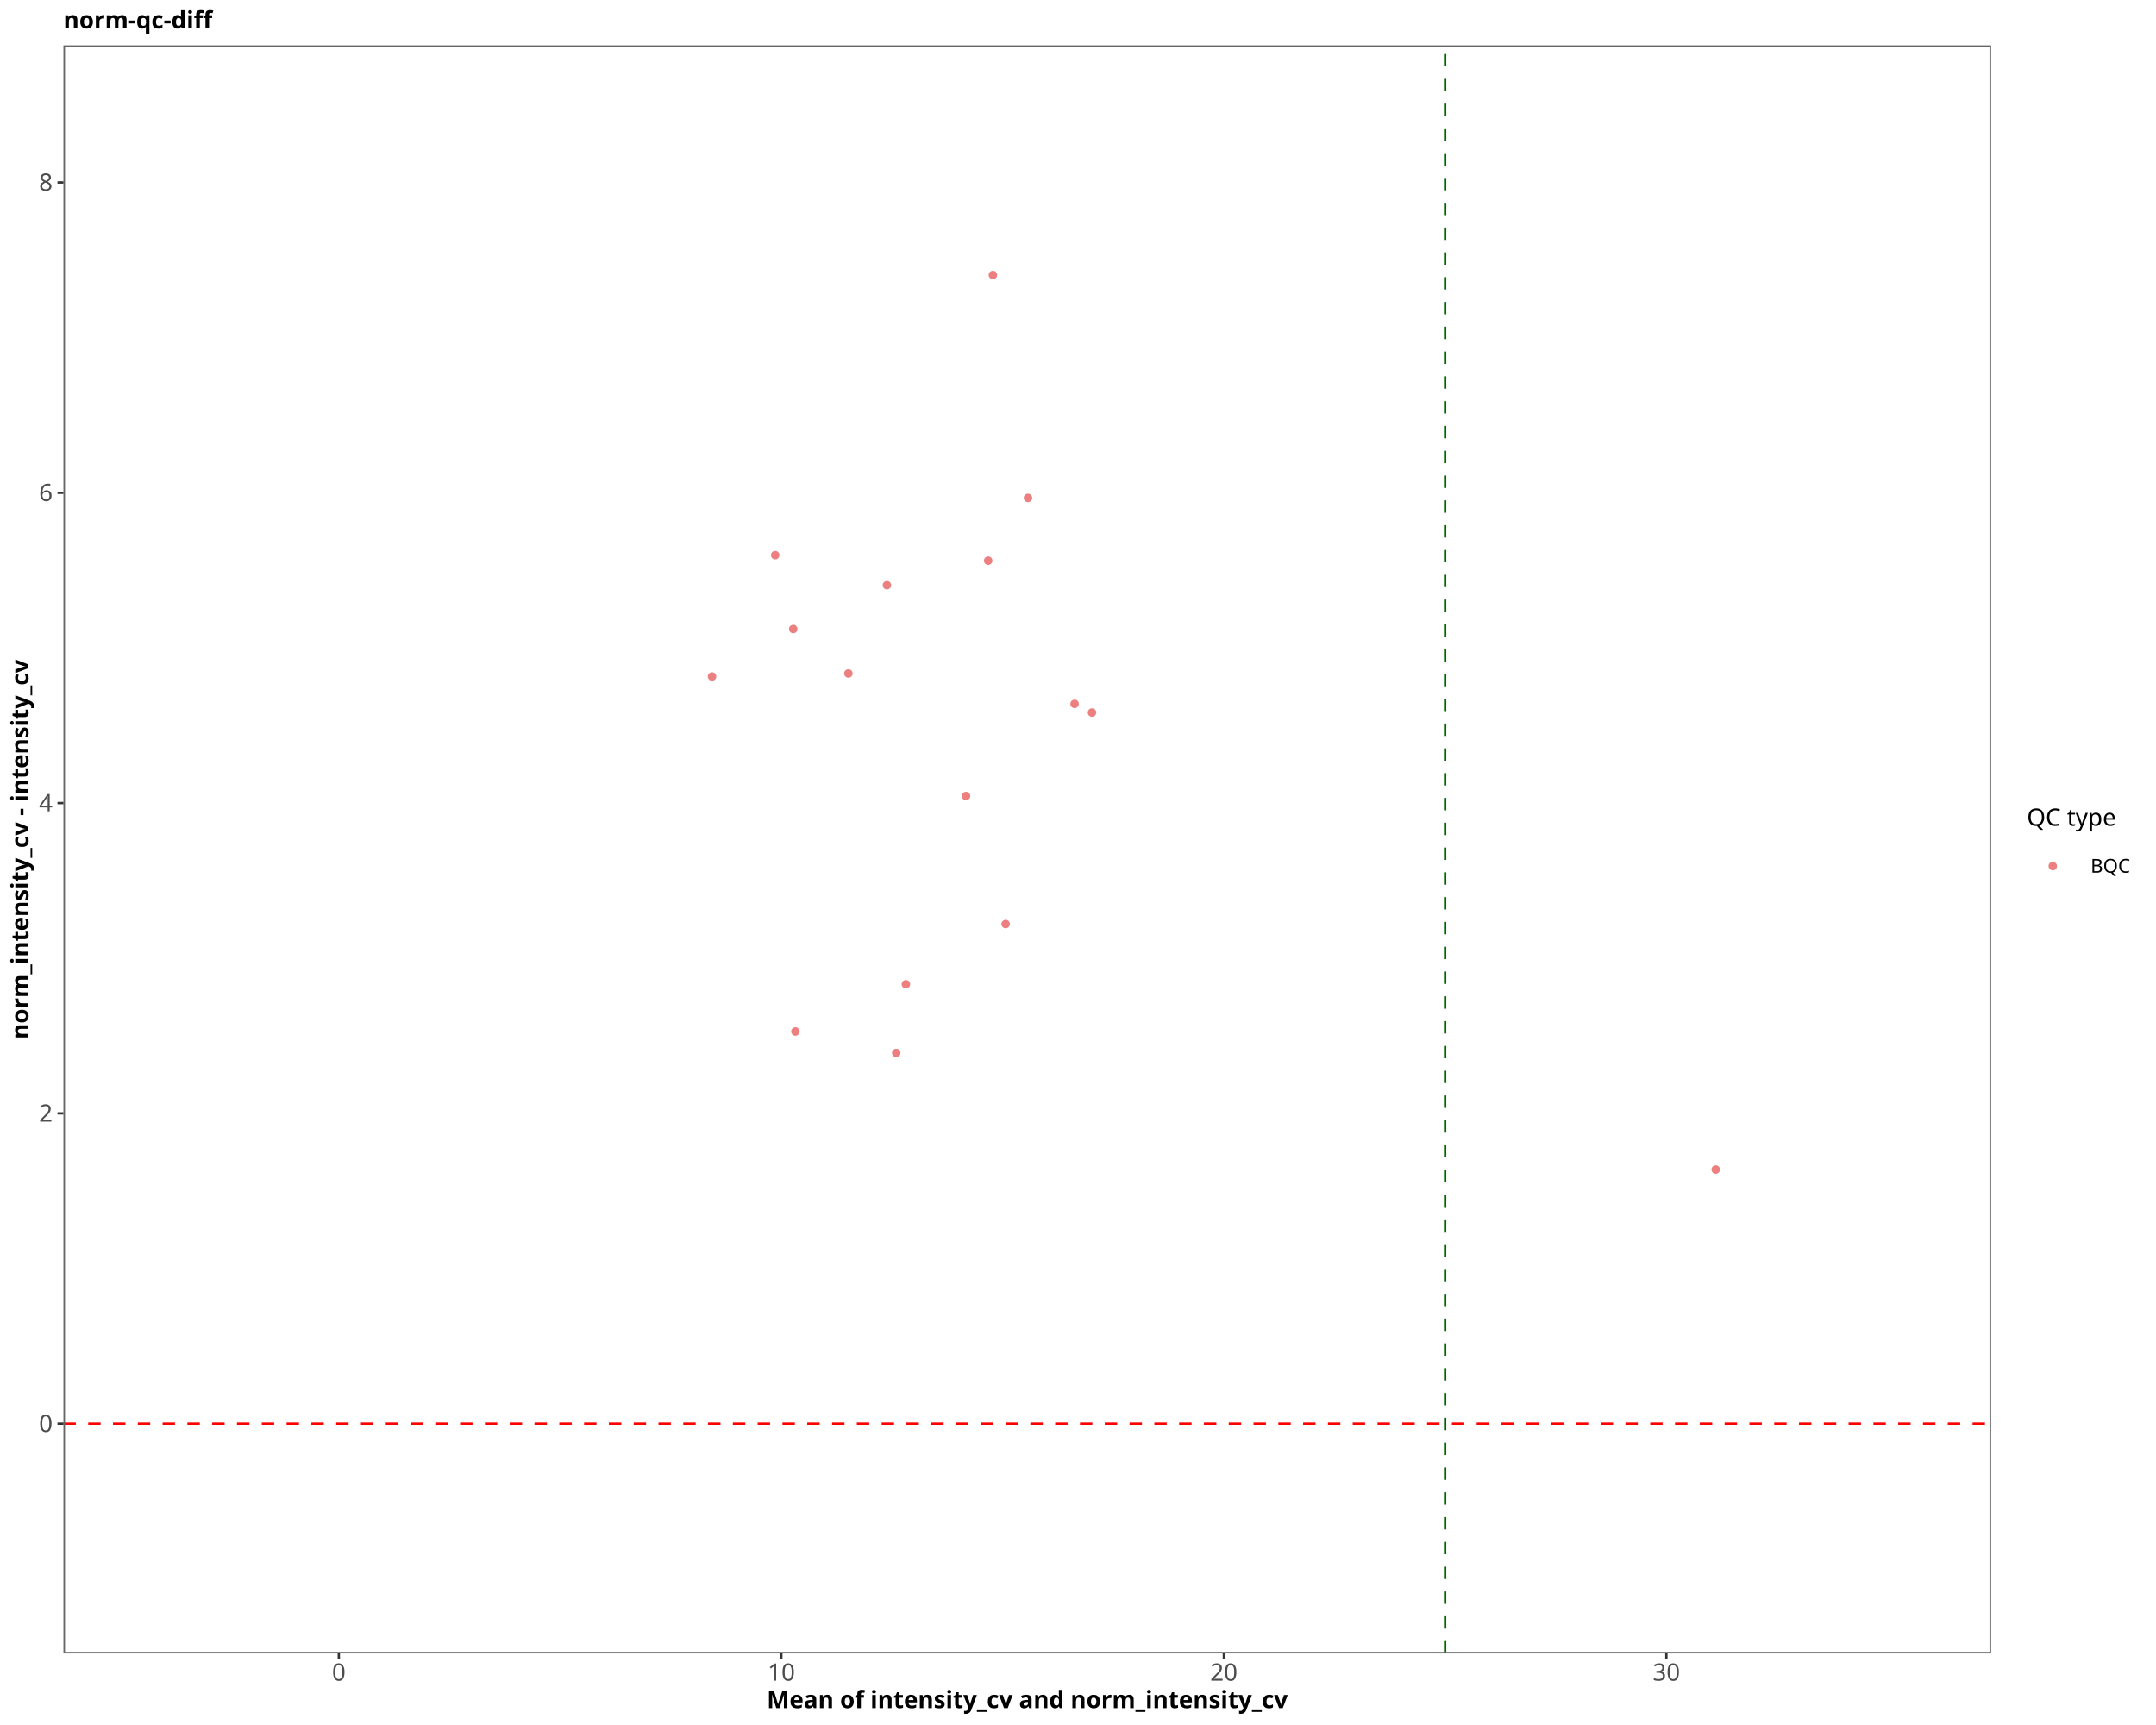
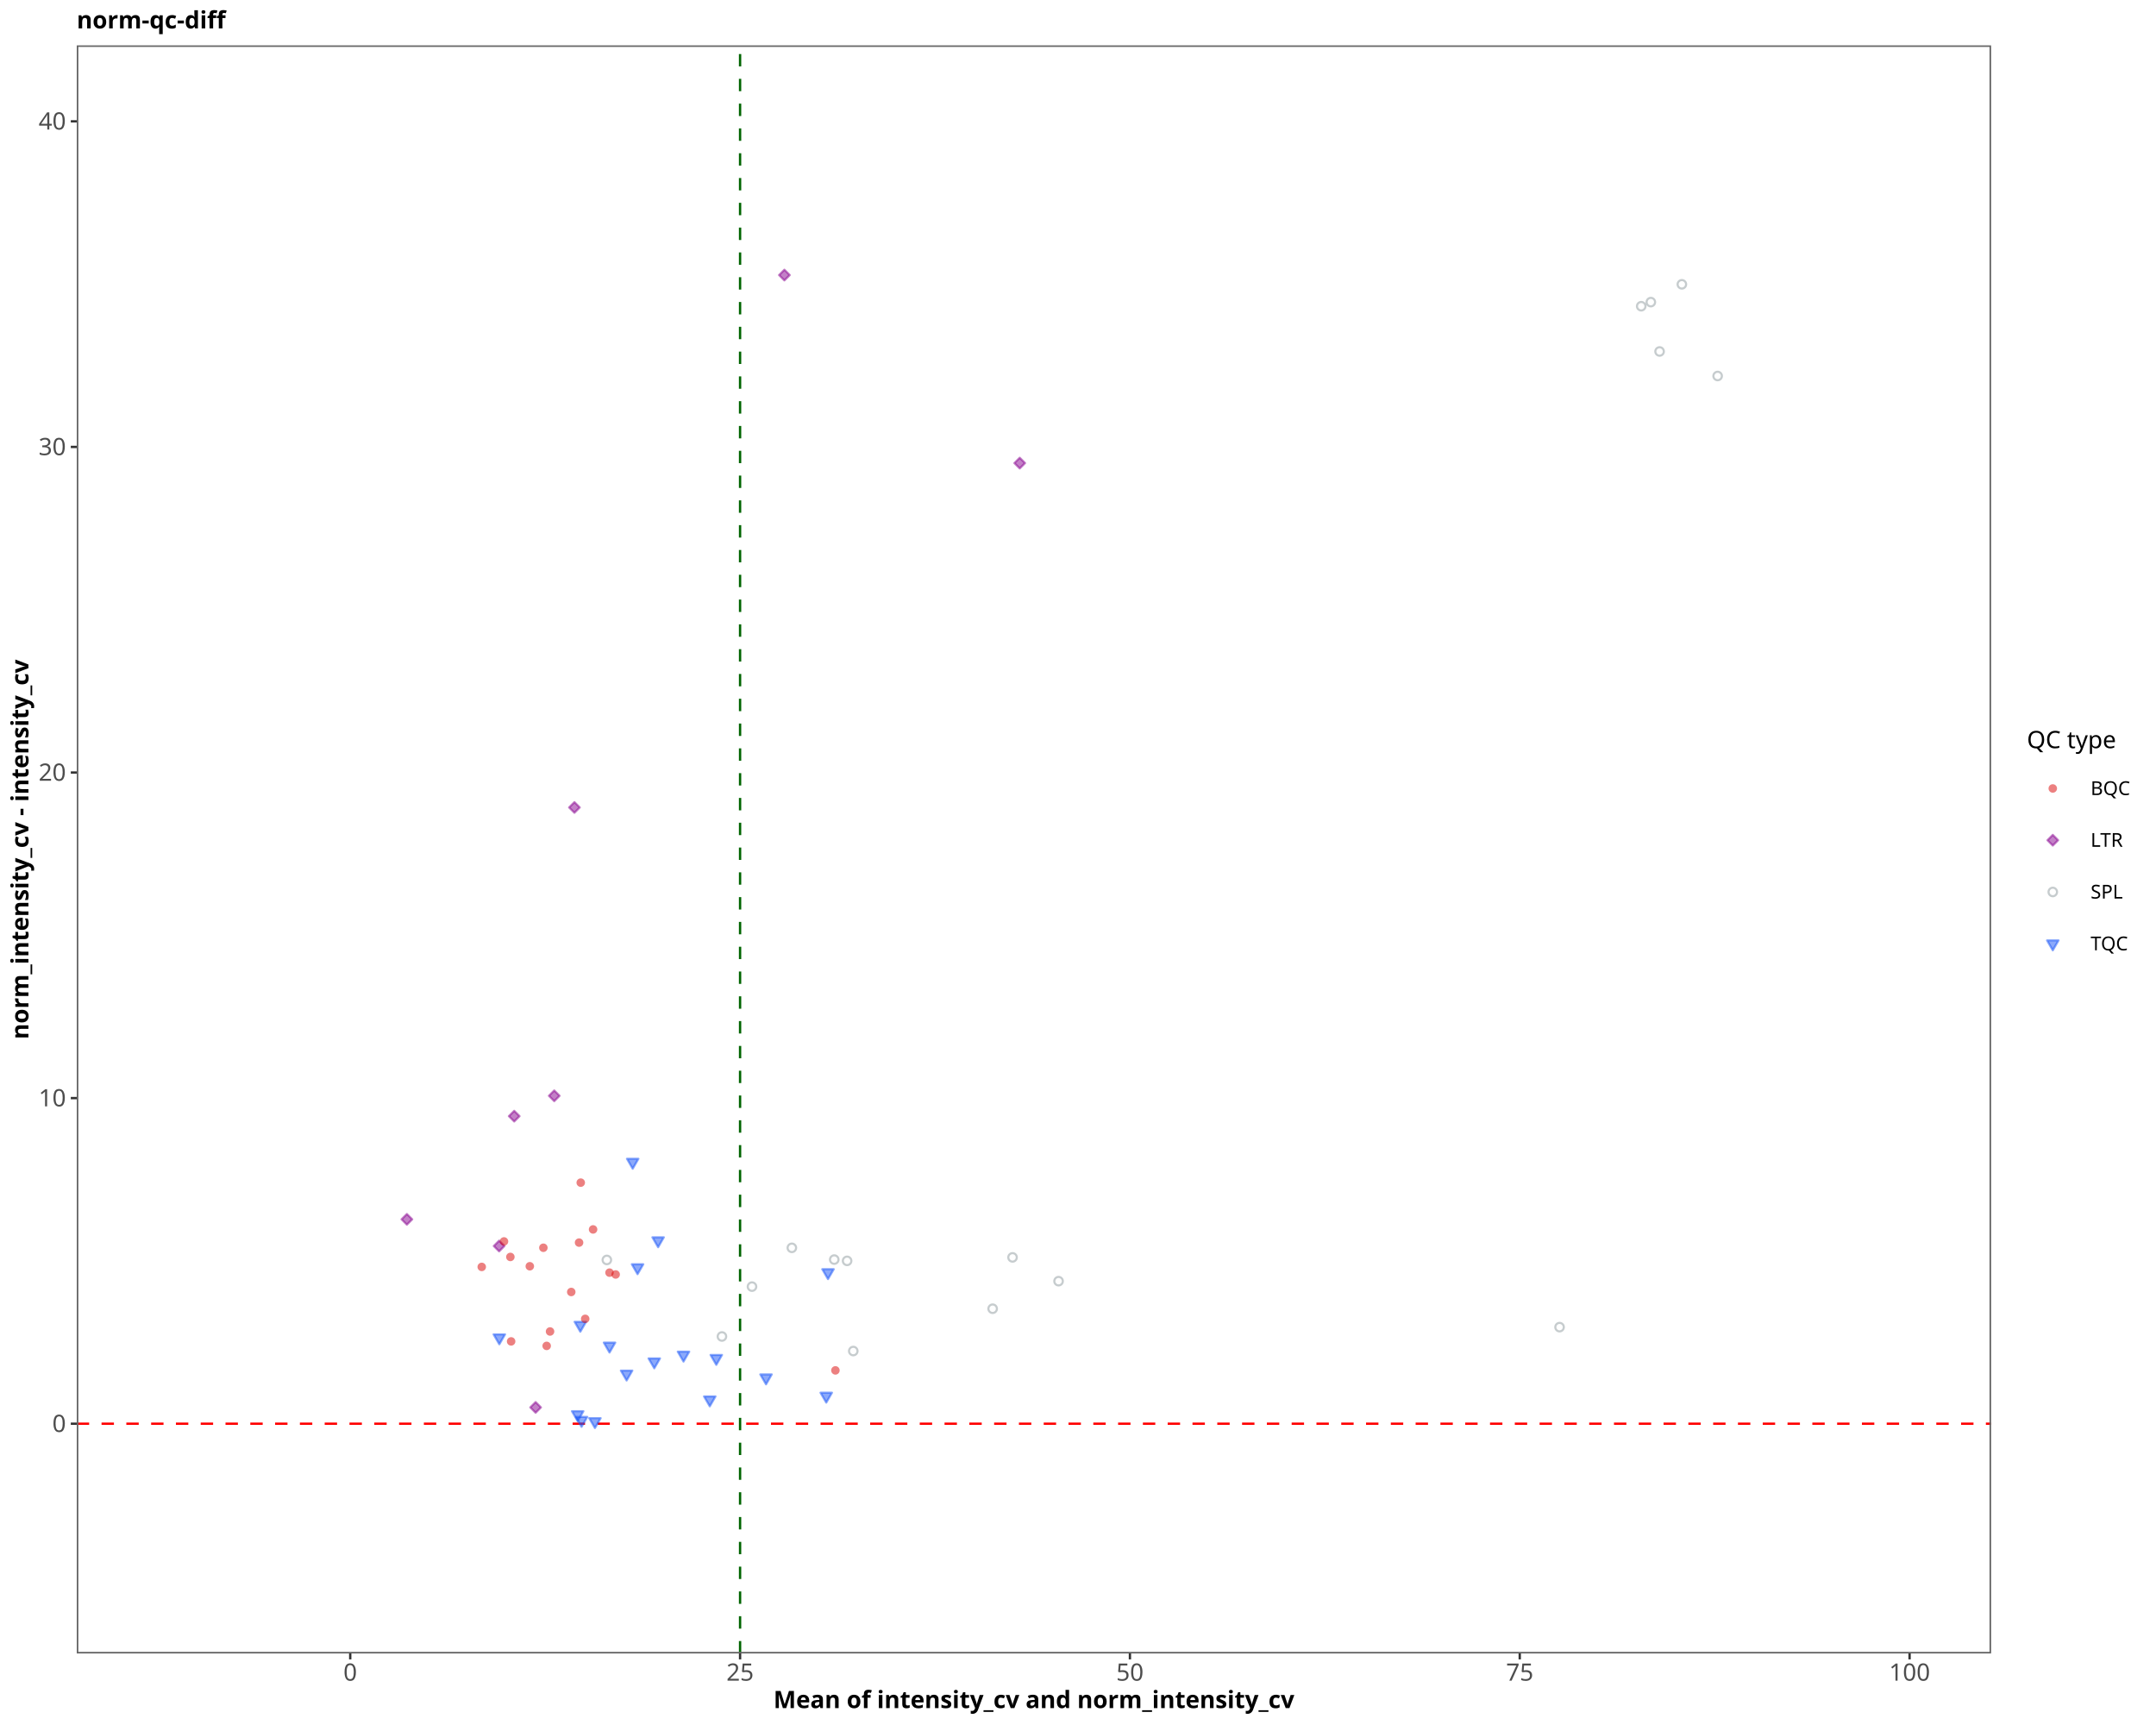
<svg xmlns="http://www.w3.org/2000/svg" class="svglite" data-engine-version="2.0" width="720.00pt" height="576.00pt" viewBox="0 0 720.00 576.00">
  <defs>
    <style type="text/css">
    .svglite line, .svglite polyline, .svglite polygon, .svglite path, .svglite rect, .svglite circle {
      fill: none;
      stroke: #000000;
      stroke-linecap: round;
      stroke-linejoin: round;
      stroke-miterlimit: 10.00;
    }
  </style>
  </defs>
  <rect width="100%" height="100%" style="stroke: none; fill: #FFFFFF;" />
  <defs>
    <clipPath id="cpMC4wMHw3MjAuMDB8MC4wMHw1NzYuMDA=">
      <rect x="0.00" y="0.00" width="720.00" height="576.00" />
    </clipPath>
  </defs>
  <g clip-path="url(#cpMC4wMHw3MjAuMDB8MC4wMHw1NzYuMDA=)">
    <rect x="0.00" y="0.00" width="720.00" height="576.00" style="stroke-width: 0.78; stroke: #FFFFFF; fill: #FFFFFF;" />
  </g>
  <defs>
-     <clipPath id="cpMjEuMTh8NjY0Ljk0fDE1LjE0fDU1Mi4xMA==">
-       <rect x="21.18" y="15.14" width="643.76" height="536.97" />
+     <clipPath id="cpMjUuNjN8NjY0Ljk0fDE1LjE0fDU1Mi4xMA==">
+       <rect x="25.63" y="15.14" width="639.31" height="536.97" />
    </clipPath>
  </defs>
-   <g clip-path="url(#cpMjEuMTh8NjY0Ljk0fDE1LjE0fDU1Mi4xMA==)">
-     <rect x="21.18" y="15.14" width="643.76" height="536.97" style="stroke-width: 0.78; stroke: none; fill: #FFFFFF;" />
-     <polyline points="21.18,527.20 664.94,527.20 " style="stroke-width: 0.001; stroke: #EBEBEB; stroke-linecap: butt;" />
-     <polyline points="21.18,423.59 664.94,423.59 " style="stroke-width: 0.001; stroke: #EBEBEB; stroke-linecap: butt;" />
-     <polyline points="21.18,319.97 664.94,319.97 " style="stroke-width: 0.001; stroke: #EBEBEB; stroke-linecap: butt;" />
-     <polyline points="21.18,216.35 664.94,216.35 " style="stroke-width: 0.001; stroke: #EBEBEB; stroke-linecap: butt;" />
-     <polyline points="21.18,112.74 664.94,112.74 " style="stroke-width: 0.001; stroke: #EBEBEB; stroke-linecap: butt;" />
-     <polyline points="39.25,552.10 39.25,15.14 " style="stroke-width: 0.001; stroke: #EBEBEB; stroke-linecap: butt;" />
-     <polyline points="187.04,552.10 187.04,15.14 " style="stroke-width: 0.001; stroke: #EBEBEB; stroke-linecap: butt;" />
-     <polyline points="334.82,552.10 334.82,15.14 " style="stroke-width: 0.001; stroke: #EBEBEB; stroke-linecap: butt;" />
-     <polyline points="482.60,552.10 482.60,15.14 " style="stroke-width: 0.001; stroke: #EBEBEB; stroke-linecap: butt;" />
-     <polyline points="630.38,552.10 630.38,15.14 " style="stroke-width: 0.001; stroke: #EBEBEB; stroke-linecap: butt;" />
-     <polyline points="21.18,475.39 664.94,475.39 " style="stroke-width: 0.002; stroke: #EBEBEB; stroke-linecap: butt;" />
-     <polyline points="21.18,371.78 664.94,371.78 " style="stroke-width: 0.002; stroke: #EBEBEB; stroke-linecap: butt;" />
-     <polyline points="21.18,268.16 664.94,268.16 " style="stroke-width: 0.002; stroke: #EBEBEB; stroke-linecap: butt;" />
-     <polyline points="21.18,164.55 664.94,164.55 " style="stroke-width: 0.002; stroke: #EBEBEB; stroke-linecap: butt;" />
-     <polyline points="21.18,60.93 664.94,60.93 " style="stroke-width: 0.002; stroke: #EBEBEB; stroke-linecap: butt;" />
-     <polyline points="113.15,552.10 113.15,15.14 " style="stroke-width: 0.002; stroke: #EBEBEB; stroke-linecap: butt;" />
-     <polyline points="260.93,552.10 260.93,15.14 " style="stroke-width: 0.002; stroke: #EBEBEB; stroke-linecap: butt;" />
-     <polyline points="408.71,552.10 408.71,15.14 " style="stroke-width: 0.002; stroke: #EBEBEB; stroke-linecap: butt;" />
-     <polyline points="556.49,552.10 556.49,15.14 " style="stroke-width: 0.002; stroke: #EBEBEB; stroke-linecap: butt;" />
-     <line x1="21.18" y1="475.39" x2="664.94" y2="475.39" style="stroke-width: 0.78; stroke: #FF0000; stroke-dasharray: 4.14,4.14; stroke-linecap: butt;" />
-     <circle cx="343.30" cy="166.26" r="1.42" style="stroke-width: 0.71; stroke: none; fill: #DB0202; fill-opacity: 0.50;" />
-     <circle cx="331.59" cy="91.85" r="1.42" style="stroke-width: 0.71; stroke: none; fill: #DB0202; fill-opacity: 0.50;" />
-     <circle cx="358.86" cy="235.04" r="1.42" style="stroke-width: 0.71; stroke: none; fill: #DB0202; fill-opacity: 0.50;" />
-     <circle cx="330.01" cy="187.22" r="1.42" style="stroke-width: 0.71; stroke: none; fill: #DB0202; fill-opacity: 0.50;" />
-     <circle cx="283.32" cy="224.89" r="1.42" style="stroke-width: 0.71; stroke: none; fill: #DB0202; fill-opacity: 0.50;" />
-     <circle cx="572.97" cy="390.54" r="1.42" style="stroke-width: 0.71; stroke: none; fill: #DB0202; fill-opacity: 0.50;" />
-     <circle cx="322.61" cy="265.81" r="1.42" style="stroke-width: 0.71; stroke: none; fill: #DB0202; fill-opacity: 0.50;" />
-     <circle cx="364.68" cy="237.93" r="1.42" style="stroke-width: 0.71; stroke: none; fill: #DB0202; fill-opacity: 0.50;" />
-     <circle cx="296.19" cy="195.41" r="1.42" style="stroke-width: 0.71; stroke: none; fill: #DB0202; fill-opacity: 0.50;" />
-     <circle cx="335.84" cy="308.55" r="1.42" style="stroke-width: 0.71; stroke: none; fill: #DB0202; fill-opacity: 0.50;" />
-     <circle cx="237.79" cy="225.90" r="1.42" style="stroke-width: 0.71; stroke: none; fill: #DB0202; fill-opacity: 0.50;" />
-     <circle cx="264.90" cy="210.05" r="1.42" style="stroke-width: 0.71; stroke: none; fill: #DB0202; fill-opacity: 0.50;" />
-     <circle cx="258.88" cy="185.37" r="1.42" style="stroke-width: 0.71; stroke: none; fill: #DB0202; fill-opacity: 0.50;" />
-     <circle cx="265.63" cy="344.43" r="1.42" style="stroke-width: 0.71; stroke: none; fill: #DB0202; fill-opacity: 0.50;" />
-     <circle cx="299.31" cy="351.60" r="1.42" style="stroke-width: 0.71; stroke: none; fill: #DB0202; fill-opacity: 0.50;" />
-     <circle cx="302.53" cy="328.65" r="1.42" style="stroke-width: 0.71; stroke: none; fill: #DB0202; fill-opacity: 0.50;" />
-     <line x1="482.60" y1="552.10" x2="482.60" y2="15.14" style="stroke-width: 0.78; stroke: #006400; stroke-dasharray: 4.14,4.14; stroke-linecap: butt;" />
-     <rect x="21.18" y="15.14" width="643.76" height="536.97" style="stroke-width: 1.07; stroke: #666666;" />
+   <g clip-path="url(#cpMjUuNjN8NjY0Ljk0fDE1LjE0fDU1Mi4xMA==)">
+     <rect x="25.63" y="15.14" width="639.31" height="536.97" style="stroke-width: 0.78; stroke: none; fill: #FFFFFF;" />
+     <polyline points="25.63,529.75 664.94,529.75 " style="stroke-width: 0.001; stroke: #EBEBEB; stroke-linecap: butt;" />
+     <polyline points="25.63,421.03 664.94,421.03 " style="stroke-width: 0.001; stroke: #EBEBEB; stroke-linecap: butt;" />
+     <polyline points="25.63,312.31 664.94,312.31 " style="stroke-width: 0.001; stroke: #EBEBEB; stroke-linecap: butt;" />
+     <polyline points="25.63,203.59 664.94,203.59 " style="stroke-width: 0.001; stroke: #EBEBEB; stroke-linecap: butt;" />
+     <polyline points="25.63,94.87 664.94,94.87 " style="stroke-width: 0.001; stroke: #EBEBEB; stroke-linecap: butt;" />
+     <polyline points="51.86,552.10 51.86,15.14 " style="stroke-width: 0.001; stroke: #EBEBEB; stroke-linecap: butt;" />
+     <polyline points="182.05,552.10 182.05,15.14 " style="stroke-width: 0.001; stroke: #EBEBEB; stroke-linecap: butt;" />
+     <polyline points="312.24,552.10 312.24,15.14 " style="stroke-width: 0.001; stroke: #EBEBEB; stroke-linecap: butt;" />
+     <polyline points="442.43,552.10 442.43,15.14 " style="stroke-width: 0.001; stroke: #EBEBEB; stroke-linecap: butt;" />
+     <polyline points="572.62,552.10 572.62,15.14 " style="stroke-width: 0.001; stroke: #EBEBEB; stroke-linecap: butt;" />
+     <polyline points="25.63,475.39 664.94,475.39 " style="stroke-width: 0.002; stroke: #EBEBEB; stroke-linecap: butt;" />
+     <polyline points="25.63,366.67 664.94,366.67 " style="stroke-width: 0.002; stroke: #EBEBEB; stroke-linecap: butt;" />
+     <polyline points="25.63,257.95 664.94,257.95 " style="stroke-width: 0.002; stroke: #EBEBEB; stroke-linecap: butt;" />
+     <polyline points="25.63,149.23 664.94,149.23 " style="stroke-width: 0.002; stroke: #EBEBEB; stroke-linecap: butt;" />
+     <polyline points="25.63,40.51 664.94,40.51 " style="stroke-width: 0.002; stroke: #EBEBEB; stroke-linecap: butt;" />
+     <polyline points="116.96,552.10 116.96,15.14 " style="stroke-width: 0.002; stroke: #EBEBEB; stroke-linecap: butt;" />
+     <polyline points="247.15,552.10 247.15,15.14 " style="stroke-width: 0.002; stroke: #EBEBEB; stroke-linecap: butt;" />
+     <polyline points="377.34,552.10 377.34,15.14 " style="stroke-width: 0.002; stroke: #EBEBEB; stroke-linecap: butt;" />
+     <polyline points="507.52,552.10 507.52,15.14 " style="stroke-width: 0.002; stroke: #EBEBEB; stroke-linecap: butt;" />
+     <polyline points="637.71,552.10 637.71,15.14 " style="stroke-width: 0.002; stroke: #EBEBEB; stroke-linecap: butt;" />
+     <line x1="25.63" y1="475.39" x2="664.94" y2="475.39" style="stroke-width: 0.78; stroke: #FF0000; stroke-dasharray: 4.14,4.14; stroke-linecap: butt;" />
+     <polygon points="209.26,460.97 211.17,457.66 207.34,457.66 " style="stroke-width: 0.71; stroke: #1854F9; stroke-opacity: 0.50; fill: #1854F9; fill-opacity: 0.50;" />
+     <polygon points="219.78,416.46 221.69,413.15 217.87,413.15 " style="stroke-width: 0.71; stroke: #1854F9; stroke-opacity: 0.50; fill: #1854F9; fill-opacity: 0.50;" />
+     <circle cx="198.06" cy="410.52" r="1.42" style="stroke-width: 0.71; stroke: none; fill: #DB0202; fill-opacity: 0.50;" />
+     <circle cx="241.09" cy="446.27" r="1.42" style="stroke-width: 0.71; stroke: #8E9B9E; stroke-opacity: 0.50;" />
+     <polygon points="340.54,156.42 342.32,154.63 340.54,152.85 338.76,154.63 " style="stroke-width: 0.71; stroke: #880391; stroke-opacity: 0.50; fill: #880391; fill-opacity: 0.50;" />
+     <polygon points="211.29,390.25 213.20,386.93 209.38,386.93 " style="stroke-width: 0.71; stroke: #1854F9; stroke-opacity: 0.50; fill: #1854F9; fill-opacity: 0.50;" />
+     <circle cx="193.94" cy="394.90" r="1.42" style="stroke-width: 0.71; stroke: none; fill: #DB0202; fill-opacity: 0.50;" />
+     <circle cx="264.44" cy="416.67" r="1.42" style="stroke-width: 0.71; stroke: #8E9B9E; stroke-opacity: 0.50;" />
+     <polygon points="261.95,93.63 263.74,91.85 261.95,90.06 260.17,91.85 " style="stroke-width: 0.71; stroke: #880391; stroke-opacity: 0.50; fill: #880391; fill-opacity: 0.50;" />
+     <polygon points="194.21,476.44 196.13,473.12 192.30,473.12 " style="stroke-width: 0.71; stroke: #1854F9; stroke-opacity: 0.50; fill: #1854F9; fill-opacity: 0.50;" />
+     <polygon points="135.88,408.93 137.66,407.15 135.88,405.37 134.10,407.15 " style="stroke-width: 0.71; stroke: #880391; stroke-opacity: 0.50; fill: #880391; fill-opacity: 0.50;" />
+     <polygon points="192.92,474.53 194.83,471.22 191.00,471.22 " style="stroke-width: 0.71; stroke: #1854F9; stroke-opacity: 0.50; fill: #1854F9; fill-opacity: 0.50;" />
+     <polygon points="255.82,462.25 257.73,458.93 253.90,458.93 " style="stroke-width: 0.71; stroke: #1854F9; stroke-opacity: 0.50; fill: #1854F9; fill-opacity: 0.50;" />
+     <circle cx="203.55" cy="424.95" r="1.42" style="stroke-width: 0.71; stroke: none; fill: #DB0202; fill-opacity: 0.50;" />
+     <circle cx="520.82" cy="443.15" r="1.42" style="stroke-width: 0.71; stroke: #8E9B9E; stroke-opacity: 0.50;" />
+     <polygon points="171.72,374.48 173.50,372.70 171.72,370.92 169.94,372.70 " style="stroke-width: 0.71; stroke: #880391; stroke-opacity: 0.50; fill: #880391; fill-opacity: 0.50;" />
+     <polygon points="193.80,444.68 195.72,441.37 191.89,441.37 " style="stroke-width: 0.71; stroke: #1854F9; stroke-opacity: 0.50; fill: #1854F9; fill-opacity: 0.50;" />
+     <circle cx="193.38" cy="414.92" r="1.42" style="stroke-width: 0.71; stroke: none; fill: #DB0202; fill-opacity: 0.50;" />
+     <circle cx="251.13" cy="429.62" r="1.42" style="stroke-width: 0.71; stroke: #8E9B9E; stroke-opacity: 0.50;" />
+     <polygon points="178.87,471.74 180.65,469.95 178.87,468.17 177.09,469.95 " style="stroke-width: 0.71; stroke: #880391; stroke-opacity: 0.50; fill: #880391; fill-opacity: 0.50;" />
+     <circle cx="176.93" cy="422.82" r="1.42" style="stroke-width: 0.71; stroke: none; fill: #DB0202; fill-opacity: 0.50;" />
+     <circle cx="284.95" cy="451.13" r="1.42" style="stroke-width: 0.71; stroke: #8E9B9E; stroke-opacity: 0.50;" />
+     <polygon points="191.83,271.40 193.61,269.62 191.83,267.84 190.05,269.62 " style="stroke-width: 0.71; stroke: #880391; stroke-opacity: 0.50; fill: #880391; fill-opacity: 0.50;" />
+     <polygon points="275.93,468.35 277.84,465.04 274.01,465.04 " style="stroke-width: 0.71; stroke: #1854F9; stroke-opacity: 0.50; fill: #1854F9; fill-opacity: 0.50;" />
+     <circle cx="278.99" cy="457.59" r="1.42" style="stroke-width: 0.71; stroke: none; fill: #DB0202; fill-opacity: 0.50;" />
+     <circle cx="331.50" cy="437.00" r="1.42" style="stroke-width: 0.71; stroke: #8E9B9E; stroke-opacity: 0.50;" />
+     <polygon points="212.91,425.46 214.83,422.15 211.00,422.15 " style="stroke-width: 0.71; stroke: #1854F9; stroke-opacity: 0.50; fill: #1854F9; fill-opacity: 0.50;" />
+     <circle cx="190.77" cy="431.41" r="1.42" style="stroke-width: 0.71; stroke: none; fill: #DB0202; fill-opacity: 0.50;" />
+     <circle cx="353.51" cy="427.80" r="1.42" style="stroke-width: 0.71; stroke: #8E9B9E; stroke-opacity: 0.50;" />
+     <polygon points="203.55,451.63 205.47,448.31 201.64,448.31 " style="stroke-width: 0.71; stroke: #1854F9; stroke-opacity: 0.50; fill: #1854F9; fill-opacity: 0.50;" />
+     <circle cx="205.60" cy="425.56" r="1.42" style="stroke-width: 0.71; stroke: none; fill: #DB0202; fill-opacity: 0.50;" />
+     <circle cx="278.60" cy="420.59" r="1.42" style="stroke-width: 0.71; stroke: #8E9B9E; stroke-opacity: 0.50;" />
+     <polygon points="185.09,367.69 186.87,365.90 185.09,364.12 183.31,365.90 " style="stroke-width: 0.71; stroke: #880391; stroke-opacity: 0.50; fill: #880391; fill-opacity: 0.50;" />
+     <polygon points="237.03,469.59 238.94,466.28 235.11,466.28 " style="stroke-width: 0.71; stroke: #1854F9; stroke-opacity: 0.50; fill: #1854F9; fill-opacity: 0.50;" />
+     <circle cx="181.46" cy="416.64" r="1.42" style="stroke-width: 0.71; stroke: none; fill: #DB0202; fill-opacity: 0.50;" />
+     <circle cx="338.14" cy="419.86" r="1.42" style="stroke-width: 0.71; stroke: #8E9B9E; stroke-opacity: 0.50;" />
+     <polygon points="198.68,476.84 200.59,473.53 196.77,473.53 " style="stroke-width: 0.71; stroke: #1854F9; stroke-opacity: 0.50; fill: #1854F9; fill-opacity: 0.50;" />
+     <circle cx="195.43" cy="440.38" r="1.42" style="stroke-width: 0.71; stroke: none; fill: #DB0202; fill-opacity: 0.50;" />
+     <circle cx="282.89" cy="421.02" r="1.42" style="stroke-width: 0.71; stroke: #8E9B9E; stroke-opacity: 0.50;" />
+     <polygon points="166.75,448.87 168.66,445.56 164.83,445.56 " style="stroke-width: 0.71; stroke: #1854F9; stroke-opacity: 0.50; fill: #1854F9; fill-opacity: 0.50;" />
+     <circle cx="160.88" cy="423.04" r="1.42" style="stroke-width: 0.71; stroke: none; fill: #DB0202; fill-opacity: 0.50;" />
+     <circle cx="202.66" cy="420.71" r="1.42" style="stroke-width: 0.71; stroke: #8E9B9E; stroke-opacity: 0.50;" />
+     <polygon points="218.50,456.90 220.41,453.59 216.58,453.59 " style="stroke-width: 0.71; stroke: #1854F9; stroke-opacity: 0.50; fill: #1854F9; fill-opacity: 0.50;" />
+     <circle cx="170.44" cy="419.71" r="1.42" style="stroke-width: 0.71; stroke: none; fill: #DB0202; fill-opacity: 0.50;" />
+     <circle cx="554.22" cy="117.36" r="1.42" style="stroke-width: 0.71; stroke: #8E9B9E; stroke-opacity: 0.50;" />
+     <polygon points="166.68,417.84 168.46,416.06 166.68,414.27 164.90,416.06 " style="stroke-width: 0.71; stroke: #880391; stroke-opacity: 0.50; fill: #880391; fill-opacity: 0.50;" />
+     <polygon points="228.26,454.65 230.17,451.33 226.34,451.33 " style="stroke-width: 0.71; stroke: #1854F9; stroke-opacity: 0.50; fill: #1854F9; fill-opacity: 0.50;" />
+     <circle cx="168.31" cy="414.53" r="1.42" style="stroke-width: 0.71; stroke: none; fill: #DB0202; fill-opacity: 0.50;" />
+     <circle cx="573.61" cy="125.55" r="1.42" style="stroke-width: 0.71; stroke: #8E9B9E; stroke-opacity: 0.50;" />
+     <polygon points="276.51,427.11 278.43,423.80 274.60,423.80 " style="stroke-width: 0.71; stroke: #1854F9; stroke-opacity: 0.50; fill: #1854F9; fill-opacity: 0.50;" />
+     <circle cx="170.69" cy="447.91" r="1.42" style="stroke-width: 0.71; stroke: none; fill: #DB0202; fill-opacity: 0.50;" />
+     <circle cx="561.66" cy="94.94" r="1.42" style="stroke-width: 0.71; stroke: #8E9B9E; stroke-opacity: 0.50;" />
+     <circle cx="182.56" cy="449.41" r="1.42" style="stroke-width: 0.71; stroke: none; fill: #DB0202; fill-opacity: 0.50;" />
+     <circle cx="551.30" cy="100.88" r="1.42" style="stroke-width: 0.71; stroke: #8E9B9E; stroke-opacity: 0.50;" />
+     <polygon points="239.21,455.74 241.12,452.43 237.29,452.43 " style="stroke-width: 0.71; stroke: #1854F9; stroke-opacity: 0.50; fill: #1854F9; fill-opacity: 0.50;" />
+     <circle cx="183.69" cy="444.60" r="1.42" style="stroke-width: 0.71; stroke: none; fill: #DB0202; fill-opacity: 0.50;" />
+     <circle cx="548.09" cy="102.25" r="1.42" style="stroke-width: 0.71; stroke: #8E9B9E; stroke-opacity: 0.50;" />
+     <line x1="247.15" y1="552.10" x2="247.15" y2="15.14" style="stroke-width: 0.78; stroke: #006400; stroke-dasharray: 4.14,4.14; stroke-linecap: butt;" />
+     <rect x="25.63" y="15.14" width="639.31" height="536.97" style="stroke-width: 1.07; stroke: #666666;" />
  </g>
  <g clip-path="url(#cpMC4wMHw3MjAuMDB8MC4wMHw1NzYuMDA=)">
-     <text x="17.59" y="478.15" text-anchor="end" style="font-size: 8.00px; fill: #4D4D4D; font-family: sans;" textLength="4.45px" lengthAdjust="spacingAndGlyphs">0</text>
-     <text x="17.59" y="374.53" text-anchor="end" style="font-size: 8.00px; fill: #4D4D4D; font-family: sans;" textLength="4.45px" lengthAdjust="spacingAndGlyphs">2</text>
-     <text x="17.59" y="270.91" text-anchor="end" style="font-size: 8.00px; fill: #4D4D4D; font-family: sans;" textLength="4.45px" lengthAdjust="spacingAndGlyphs">4</text>
-     <text x="17.59" y="167.30" text-anchor="end" style="font-size: 8.00px; fill: #4D4D4D; font-family: sans;" textLength="4.45px" lengthAdjust="spacingAndGlyphs">6</text>
-     <text x="17.59" y="63.68" text-anchor="end" style="font-size: 8.00px; fill: #4D4D4D; font-family: sans;" textLength="4.45px" lengthAdjust="spacingAndGlyphs">8</text>
-     <polyline points="19.19,475.39 21.18,475.39 " style="stroke-width: 0.78; stroke: #333333; stroke-linecap: butt;" />
-     <polyline points="19.19,371.78 21.18,371.78 " style="stroke-width: 0.78; stroke: #333333; stroke-linecap: butt;" />
-     <polyline points="19.19,268.16 21.18,268.16 " style="stroke-width: 0.78; stroke: #333333; stroke-linecap: butt;" />
-     <polyline points="19.19,164.55 21.18,164.55 " style="stroke-width: 0.78; stroke: #333333; stroke-linecap: butt;" />
-     <polyline points="19.19,60.93 21.18,60.93 " style="stroke-width: 0.78; stroke: #333333; stroke-linecap: butt;" />
-     <polyline points="113.15,554.10 113.15,552.10 " style="stroke-width: 0.78; stroke: #333333; stroke-linecap: butt;" />
-     <polyline points="260.93,554.10 260.93,552.10 " style="stroke-width: 0.78; stroke: #333333; stroke-linecap: butt;" />
-     <polyline points="408.71,554.10 408.71,552.10 " style="stroke-width: 0.78; stroke: #333333; stroke-linecap: butt;" />
-     <polyline points="556.49,554.10 556.49,552.10 " style="stroke-width: 0.78; stroke: #333333; stroke-linecap: butt;" />
-     <text x="113.15" y="561.20" text-anchor="middle" style="font-size: 8.00px; fill: #4D4D4D; font-family: sans;" textLength="4.45px" lengthAdjust="spacingAndGlyphs">0</text>
-     <text x="260.93" y="561.20" text-anchor="middle" style="font-size: 8.00px; fill: #4D4D4D; font-family: sans;" textLength="8.90px" lengthAdjust="spacingAndGlyphs">10</text>
-     <text x="408.71" y="561.20" text-anchor="middle" style="font-size: 8.00px; fill: #4D4D4D; font-family: sans;" textLength="8.90px" lengthAdjust="spacingAndGlyphs">20</text>
-     <text x="556.49" y="561.20" text-anchor="middle" style="font-size: 8.00px; fill: #4D4D4D; font-family: sans;" textLength="8.90px" lengthAdjust="spacingAndGlyphs">30</text>
-     <text x="343.06" y="570.35" text-anchor="middle" style="font-size: 8.00px; font-weight: bold; font-family: sans;" textLength="155.22px" lengthAdjust="spacingAndGlyphs">Mean of intensity_cv and norm_intensity_cv</text>
+     <text x="22.04" y="478.15" text-anchor="end" style="font-size: 8.00px; fill: #4D4D4D; font-family: sans;" textLength="4.45px" lengthAdjust="spacingAndGlyphs">0</text>
+     <text x="22.04" y="369.43" text-anchor="end" style="font-size: 8.00px; fill: #4D4D4D; font-family: sans;" textLength="8.90px" lengthAdjust="spacingAndGlyphs">10</text>
+     <text x="22.04" y="260.70" text-anchor="end" style="font-size: 8.00px; fill: #4D4D4D; font-family: sans;" textLength="8.90px" lengthAdjust="spacingAndGlyphs">20</text>
+     <text x="22.04" y="151.98" text-anchor="end" style="font-size: 8.00px; fill: #4D4D4D; font-family: sans;" textLength="8.90px" lengthAdjust="spacingAndGlyphs">30</text>
+     <text x="22.04" y="43.26" text-anchor="end" style="font-size: 8.00px; fill: #4D4D4D; font-family: sans;" textLength="8.90px" lengthAdjust="spacingAndGlyphs">40</text>
+     <polyline points="23.64,475.39 25.63,475.39 " style="stroke-width: 0.78; stroke: #333333; stroke-linecap: butt;" />
+     <polyline points="23.64,366.67 25.63,366.67 " style="stroke-width: 0.78; stroke: #333333; stroke-linecap: butt;" />
+     <polyline points="23.64,257.95 25.63,257.95 " style="stroke-width: 0.78; stroke: #333333; stroke-linecap: butt;" />
+     <polyline points="23.64,149.23 25.63,149.23 " style="stroke-width: 0.78; stroke: #333333; stroke-linecap: butt;" />
+     <polyline points="23.64,40.51 25.63,40.51 " style="stroke-width: 0.78; stroke: #333333; stroke-linecap: butt;" />
+     <polyline points="116.96,554.10 116.96,552.10 " style="stroke-width: 0.78; stroke: #333333; stroke-linecap: butt;" />
+     <polyline points="247.15,554.10 247.15,552.10 " style="stroke-width: 0.78; stroke: #333333; stroke-linecap: butt;" />
+     <polyline points="377.34,554.10 377.34,552.10 " style="stroke-width: 0.78; stroke: #333333; stroke-linecap: butt;" />
+     <polyline points="507.52,554.10 507.52,552.10 " style="stroke-width: 0.78; stroke: #333333; stroke-linecap: butt;" />
+     <polyline points="637.71,554.10 637.71,552.10 " style="stroke-width: 0.78; stroke: #333333; stroke-linecap: butt;" />
+     <text x="116.96" y="561.20" text-anchor="middle" style="font-size: 8.00px; fill: #4D4D4D; font-family: sans;" textLength="4.45px" lengthAdjust="spacingAndGlyphs">0</text>
+     <text x="247.15" y="561.20" text-anchor="middle" style="font-size: 8.00px; fill: #4D4D4D; font-family: sans;" textLength="8.90px" lengthAdjust="spacingAndGlyphs">25</text>
+     <text x="377.34" y="561.20" text-anchor="middle" style="font-size: 8.00px; fill: #4D4D4D; font-family: sans;" textLength="8.90px" lengthAdjust="spacingAndGlyphs">50</text>
+     <text x="507.52" y="561.20" text-anchor="middle" style="font-size: 8.00px; fill: #4D4D4D; font-family: sans;" textLength="8.90px" lengthAdjust="spacingAndGlyphs">75</text>
+     <text x="637.71" y="561.20" text-anchor="middle" style="font-size: 8.00px; fill: #4D4D4D; font-family: sans;" textLength="13.35px" lengthAdjust="spacingAndGlyphs">100</text>
+     <text x="345.28" y="570.35" text-anchor="middle" style="font-size: 8.00px; font-weight: bold; font-family: sans;" textLength="155.22px" lengthAdjust="spacingAndGlyphs">Mean of intensity_cv and norm_intensity_cv</text>
    <text transform="translate(9.49,283.62) rotate(-90)" text-anchor="middle" style="font-size: 8.00px; font-weight: bold; font-family: sans;" textLength="113.40px" lengthAdjust="spacingAndGlyphs">norm_intensity_cv - intensity_cv</text>
-     <rect x="672.91" y="265.42" width="43.11" height="36.40" style="stroke-width: 0.78; stroke: none; fill: #FFFFFF;" />
-     <text x="676.89" y="275.74" style="font-size: 8.00px; font-family: sans;" textLength="29.35px" lengthAdjust="spacingAndGlyphs">QC type</text>
-     <rect x="676.89" y="280.56" width="17.28" height="17.28" style="stroke-width: 0.78; stroke: none; fill: #FFFFFF;" />
-     <circle cx="685.53" cy="289.20" r="1.42" style="stroke-width: 0.71; stroke: none; fill: #DB0202; fill-opacity: 0.50;" />
-     <text x="698.16" y="291.40" style="font-size: 6.40px; font-family: sans;" textLength="13.87px" lengthAdjust="spacingAndGlyphs">BQC</text>
-     <text x="21.18" y="9.49" style="font-size: 8.00px; font-weight: bold; font-family: sans;" textLength="42.68px" lengthAdjust="spacingAndGlyphs">norm-qc-diff</text>
+     <rect x="672.91" y="239.50" width="43.11" height="88.24" style="stroke-width: 0.78; stroke: none; fill: #FFFFFF;" />
+     <text x="676.89" y="249.82" style="font-size: 8.00px; font-family: sans;" textLength="29.35px" lengthAdjust="spacingAndGlyphs">QC type</text>
+     <rect x="676.89" y="254.64" width="17.28" height="17.28" style="stroke-width: 0.78; stroke: none; fill: #FFFFFF;" />
+     <circle cx="685.53" cy="263.28" r="1.42" style="stroke-width: 0.71; stroke: none; fill: #DB0202; fill-opacity: 0.50;" />
+     <rect x="676.89" y="271.92" width="17.28" height="17.28" style="stroke-width: 0.78; stroke: none; fill: #FFFFFF;" />
+     <polygon points="685.53,282.34 687.31,280.56 685.53,278.77 683.75,280.56 " style="stroke-width: 0.71; stroke: #880391; stroke-opacity: 0.50; fill: #880391; fill-opacity: 0.50;" />
+     <rect x="676.89" y="289.20" width="17.28" height="17.28" style="stroke-width: 0.78; stroke: none; fill: #FFFFFF;" />
+     <circle cx="685.53" cy="297.84" r="1.42" style="stroke-width: 0.71; stroke: #8E9B9E; stroke-opacity: 0.50;" />
+     <rect x="676.89" y="306.48" width="17.28" height="17.28" style="stroke-width: 0.78; stroke: none; fill: #FFFFFF;" />
+     <polygon points="685.53,317.33 687.45,314.01 683.62,314.01 " style="stroke-width: 0.71; stroke: #1854F9; stroke-opacity: 0.50; fill: #1854F9; fill-opacity: 0.50;" />
+     <text x="698.16" y="265.48" style="font-size: 6.40px; font-family: sans;" textLength="13.87px" lengthAdjust="spacingAndGlyphs">BQC</text>
+     <text x="698.16" y="282.76" style="font-size: 6.40px; font-family: sans;" textLength="12.09px" lengthAdjust="spacingAndGlyphs">LTR</text>
+     <text x="698.16" y="300.04" style="font-size: 6.40px; font-family: sans;" textLength="12.10px" lengthAdjust="spacingAndGlyphs">SPL</text>
+     <text x="698.16" y="317.32" style="font-size: 6.40px; font-family: sans;" textLength="13.51px" lengthAdjust="spacingAndGlyphs">TQC</text>
+     <text x="25.63" y="9.49" style="font-size: 8.00px; font-weight: bold; font-family: sans;" textLength="42.68px" lengthAdjust="spacingAndGlyphs">norm-qc-diff</text>
  </g>
</svg>
